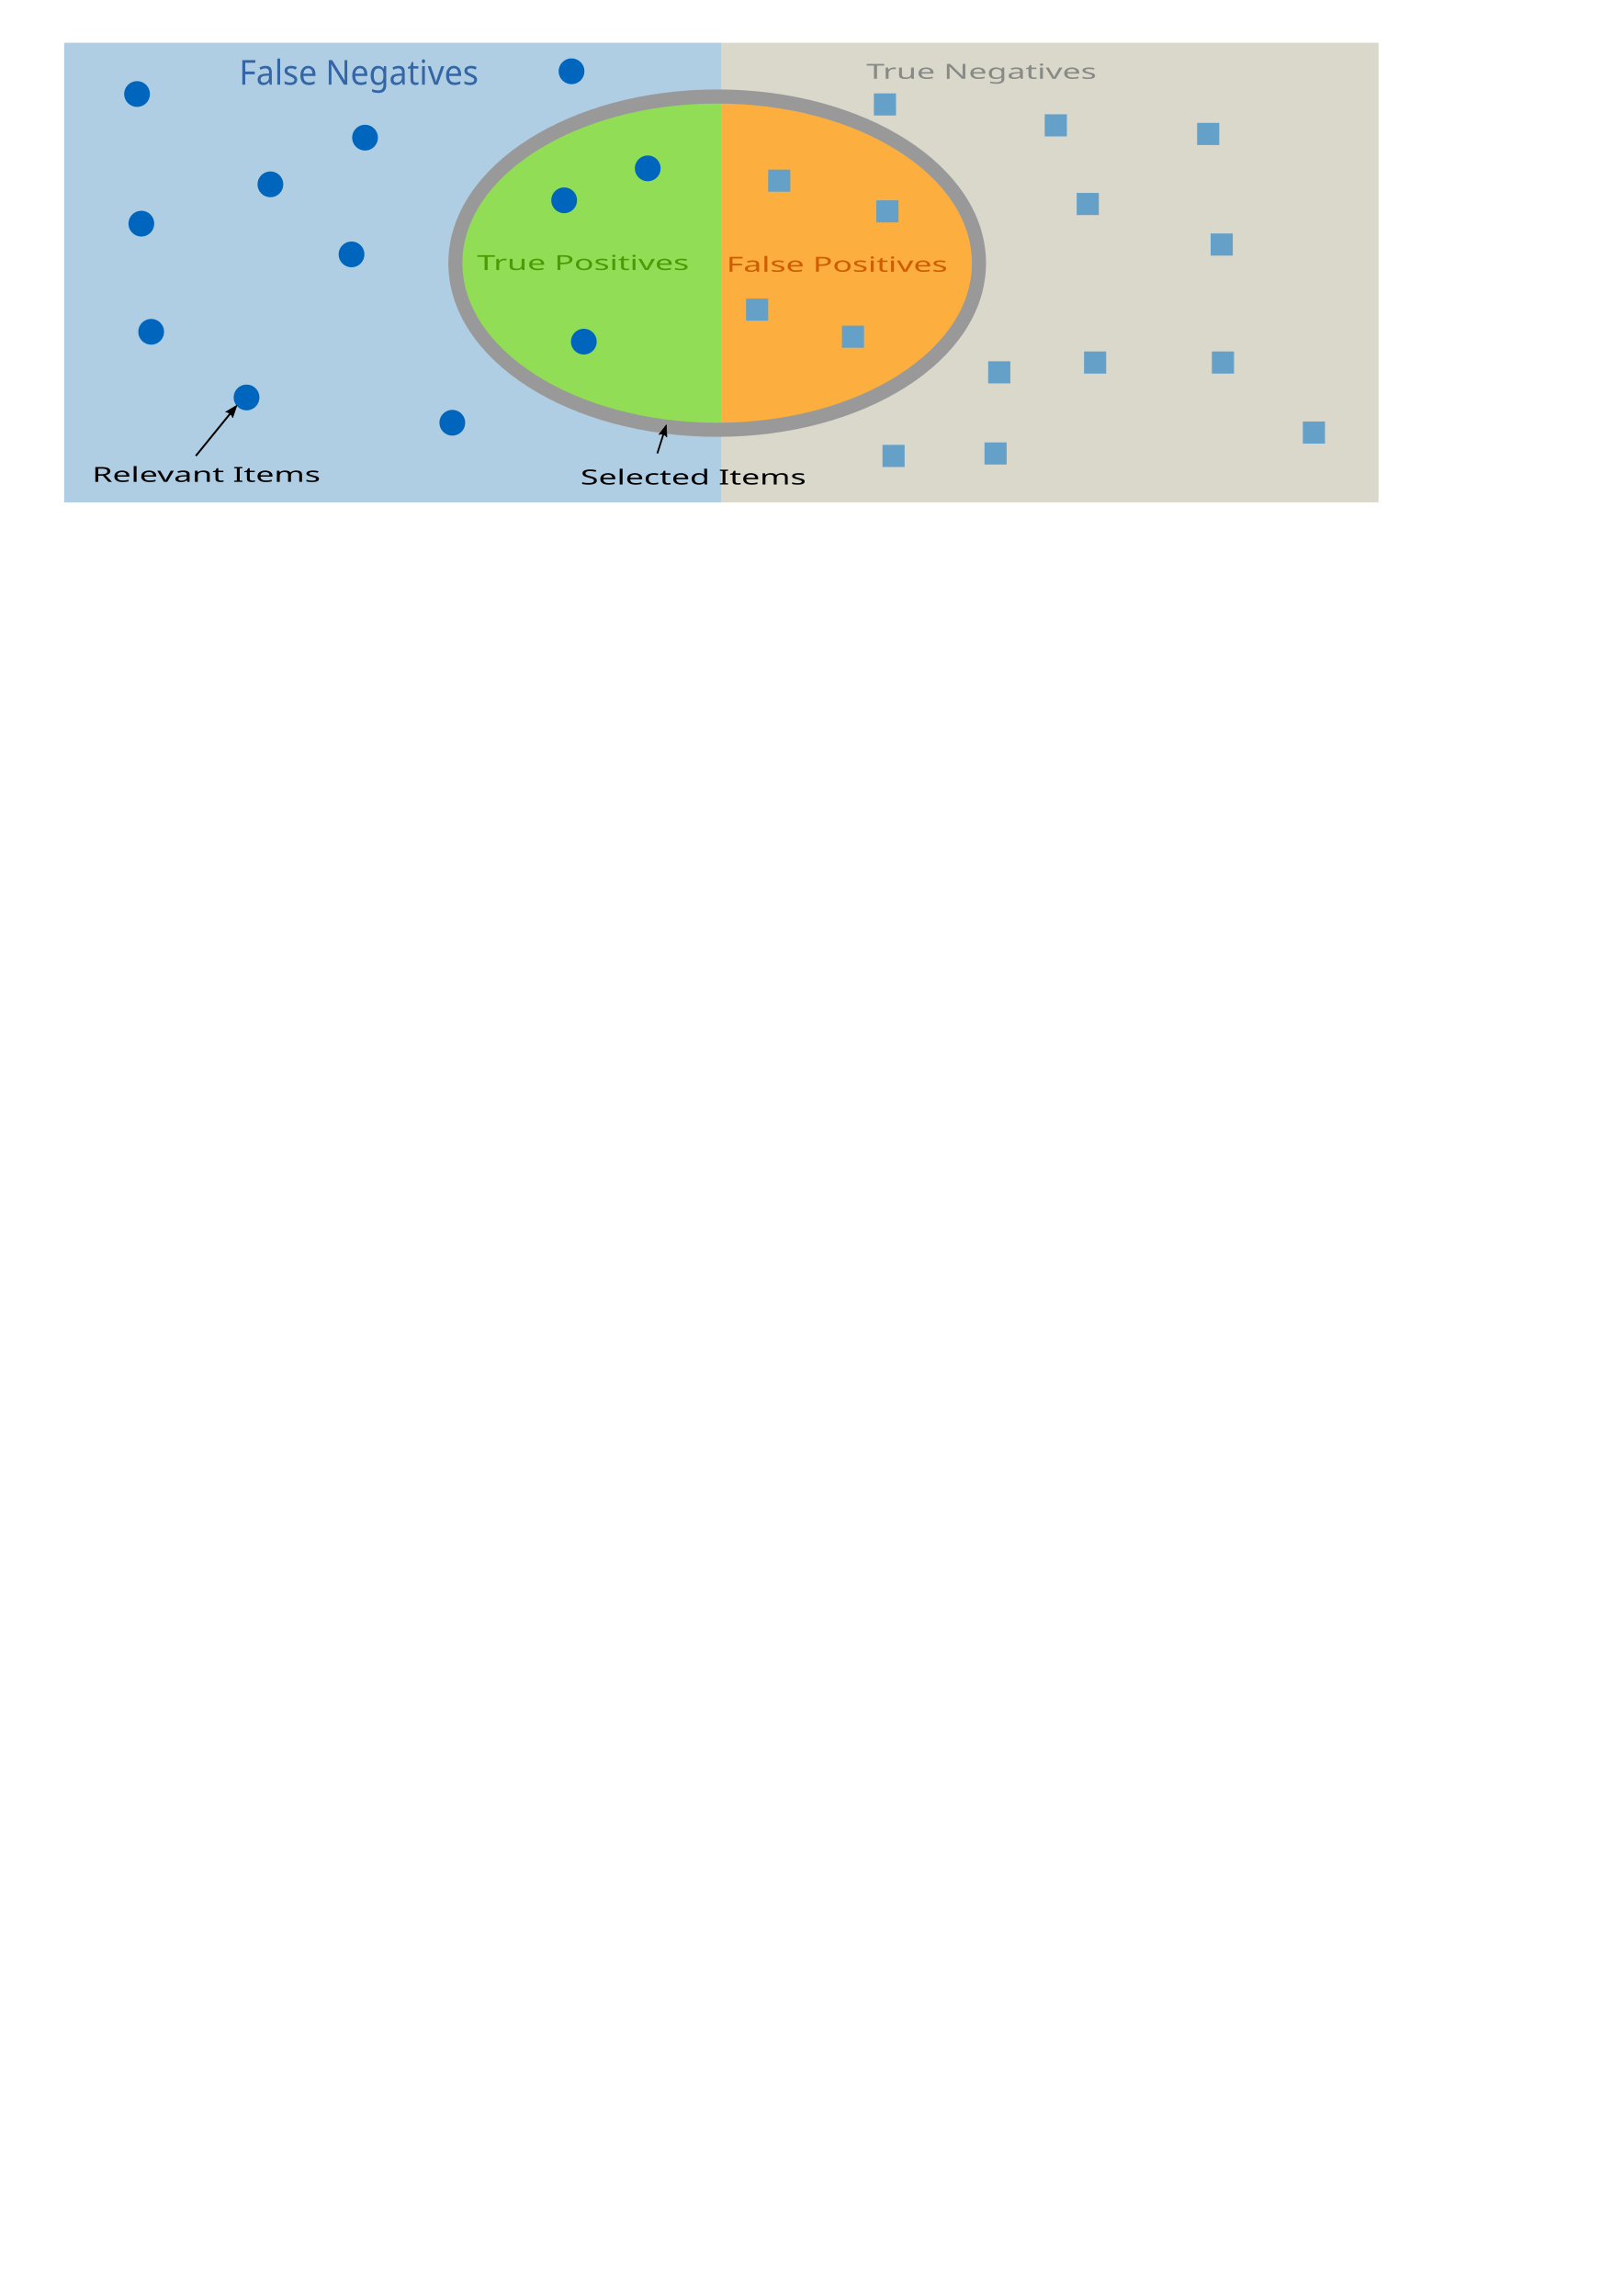
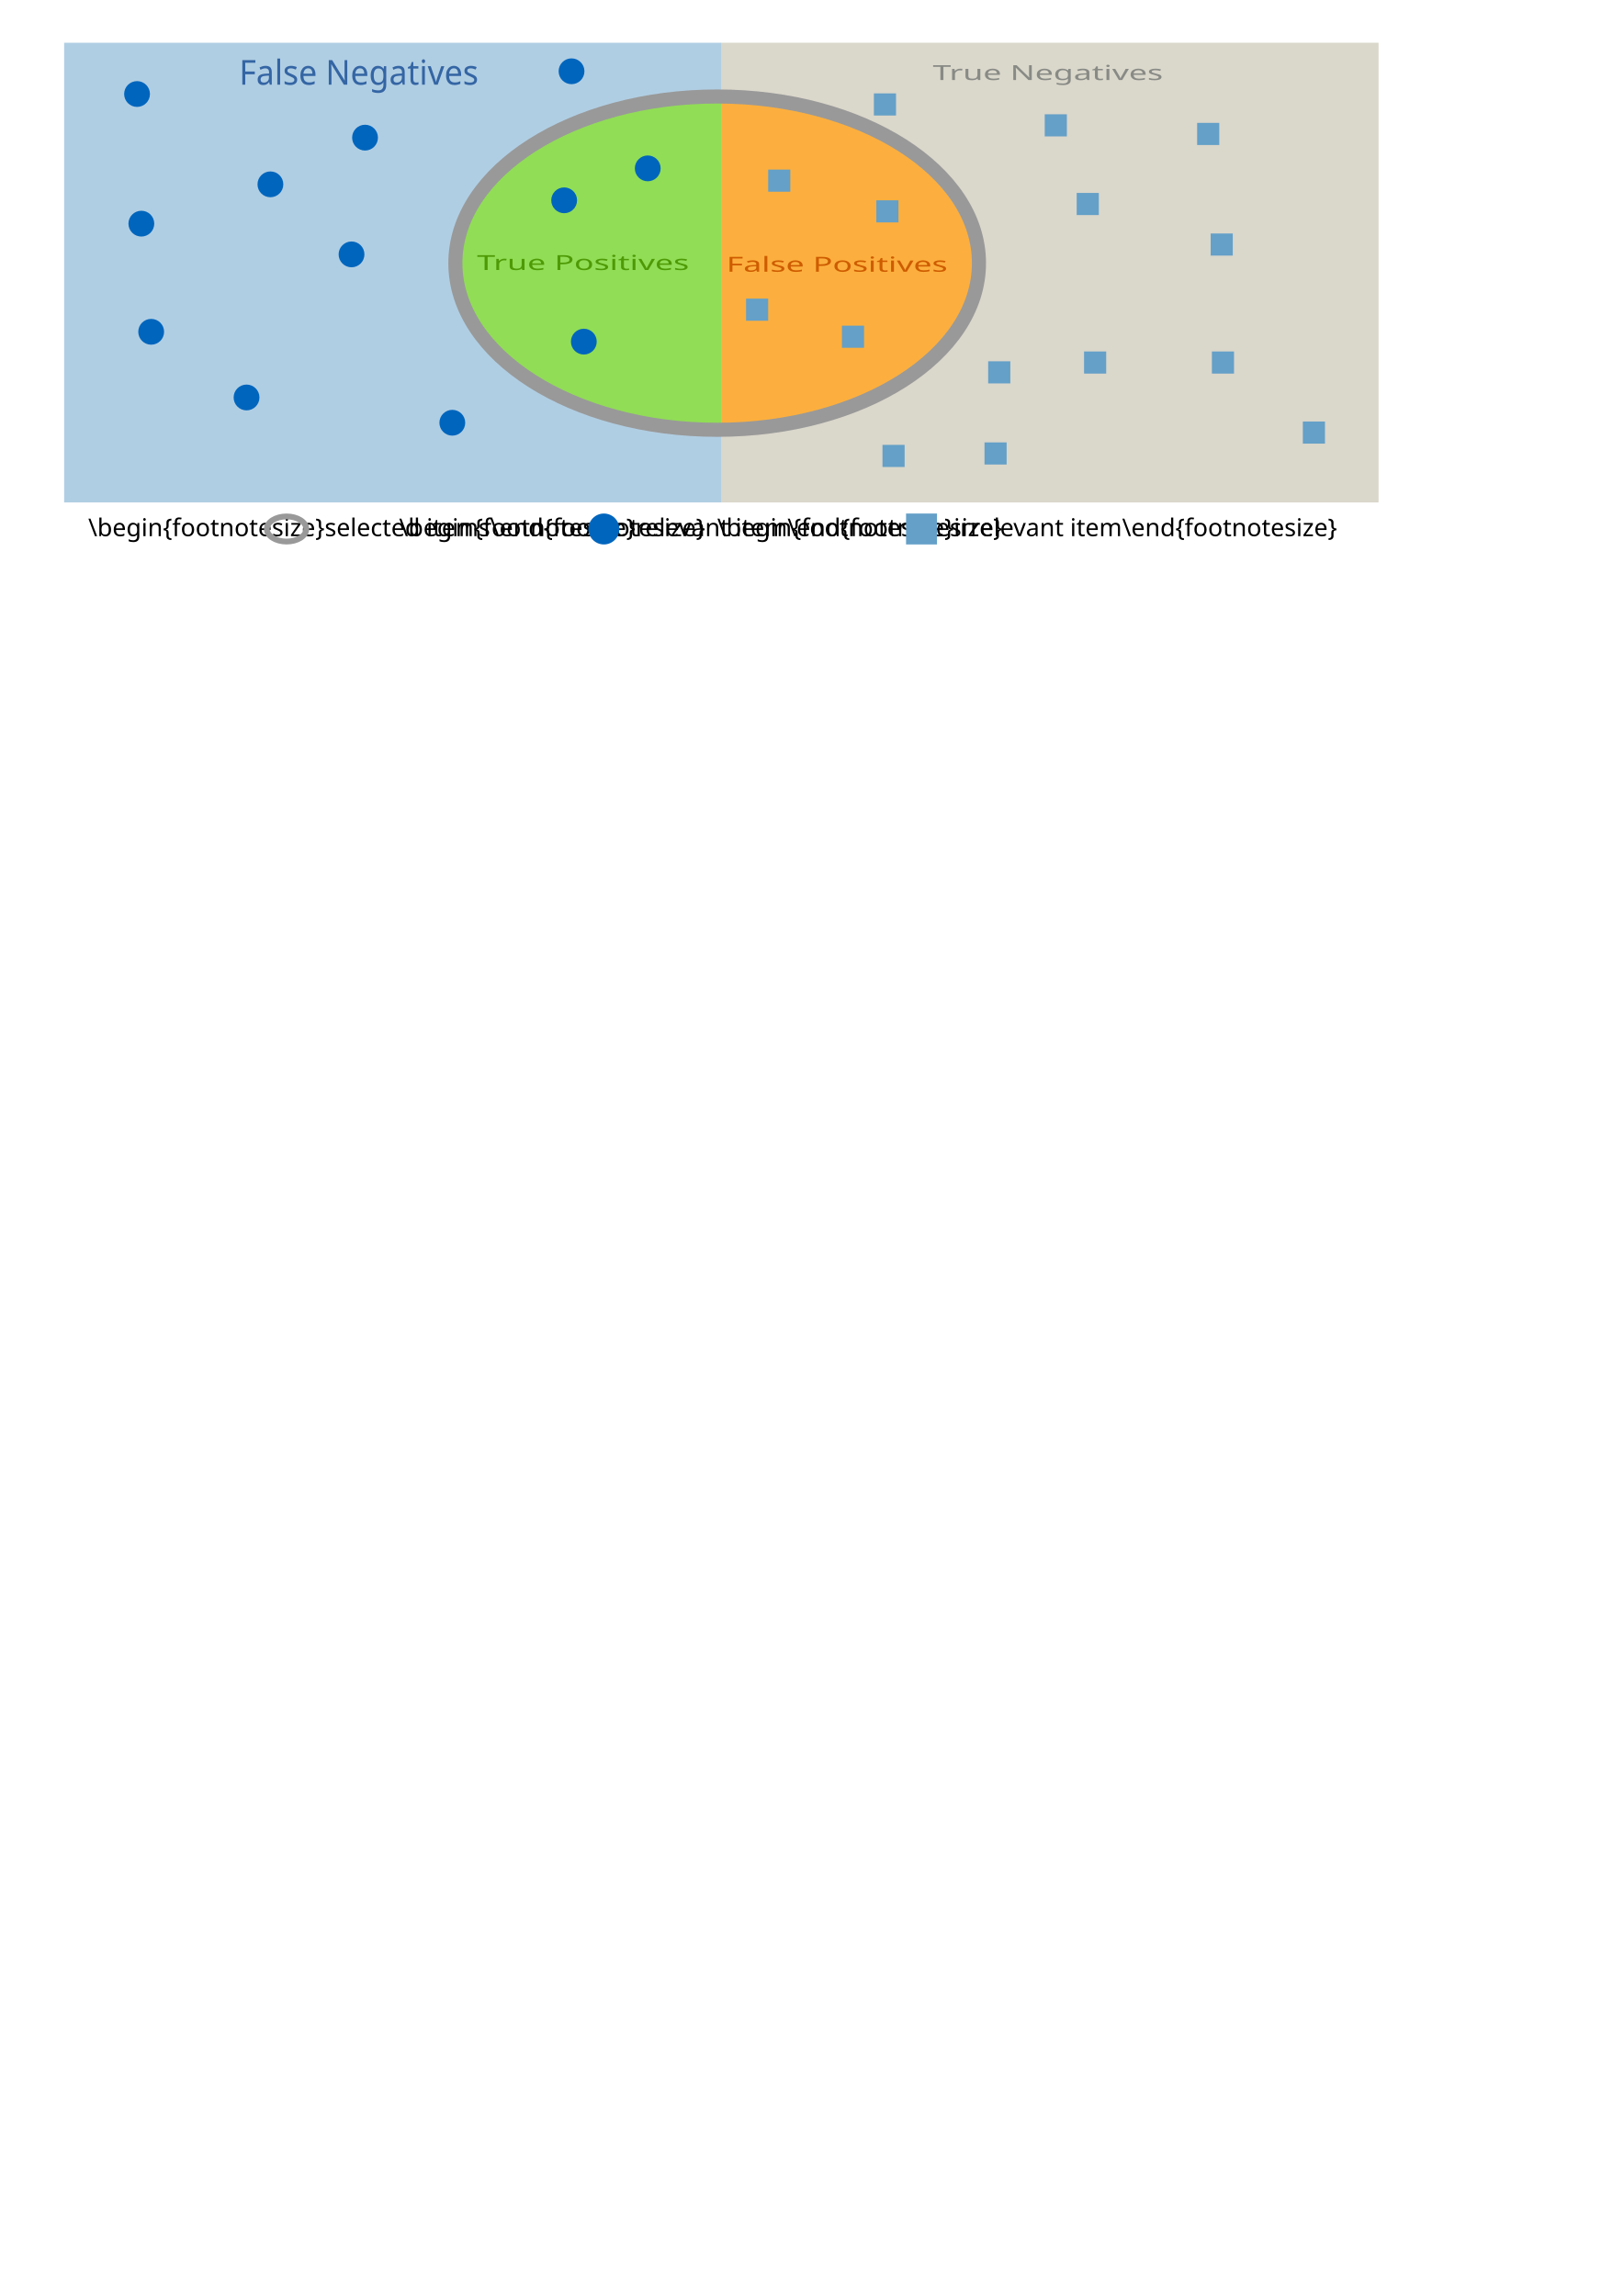
<svg xmlns="http://www.w3.org/2000/svg" width="210mm" height="297mm" viewBox="0 0 210 297" version="1.1" id="svg8">
  <defs id="defs2">
    <marker style="overflow:visible" id="marker1363" refX="0.0" refY="0.0" orient="auto">
      <path transform="scale(0.6) translate(0,0)" d="M 8.719,4.034 L -2.207,0.016 L 8.719,-4.002 C 6.973,-1.63 6.983,1.616 8.719,4.034 z " style="fill-rule:evenodd;stroke-width:0.625;stroke-linejoin:round;stroke:#000000;stroke-opacity:1;fill:#000000;fill-opacity:1" id="path1361" />
-     </marker>
-     <marker style="overflow:visible" id="Arrow2Mstart" refX="0.0" refY="0.0" orient="auto">
-       <path transform="scale(0.6) translate(0,0)" d="M 8.719,4.034 L -2.207,0.016 L 8.719,-4.002 C 6.973,-1.63 6.983,1.616 8.719,4.034 z " style="fill-rule:evenodd;stroke-width:0.625;stroke-linejoin:round;stroke:#000000;stroke-opacity:1;fill:#000000;fill-opacity:1" id="path1029" />
    </marker>
    <marker style="overflow:visible" id="marker3302" refX="0.0" refY="0.0" orient="auto">
      <path transform="scale(0.8) translate(12.5,0)" style="fill-rule:evenodd;stroke:#000000;stroke-width:1pt;stroke-opacity:1;fill:#000000;fill-opacity:1" d="M 0.0,0.0 L 5.0,-5.0 L -12.5,0.0 L 5.0,5.0 L 0.0,0.0 z " id="path3300" />
    </marker>
    <marker style="overflow:visible" id="marker3268" refX="0.0" refY="0.0" orient="auto">
      <path transform="scale(0.8) translate(12.5,0)" style="fill-rule:evenodd;stroke:#000000;stroke-width:1pt;stroke-opacity:1;fill:#000000;fill-opacity:1" d="M 0.0,0.0 L 5.0,-5.0 L -12.5,0.0 L 5.0,5.0 L 0.0,0.0 z " id="path3266" />
    </marker>
    <marker style="overflow:visible" id="marker3240" refX="0.0" refY="0.0" orient="auto">
      <path transform="scale(0.8) translate(12.5,0)" style="fill-rule:evenodd;stroke:#000000;stroke-width:1.0pt" d="M 0.0,0.0 L 5.0,-5.0 L -12.5,0.0 L 5.0,5.0 L 0.0,0.0 z " id="path3238" />
    </marker>
    <marker style="overflow:visible" id="marker3218" refX="0.0" refY="0.0" orient="auto">
      <path transform="scale(0.8) translate(12.5,0)" style="fill-rule:evenodd;stroke:#000000;stroke-width:1.0pt" d="M 0.0,0.0 L 5.0,-5.0 L -12.5,0.0 L 5.0,5.0 L 0.0,0.0 z " id="path3216" />
    </marker>
    <marker style="overflow:visible" id="Arrow2Lstart" refX="0.0" refY="0.0" orient="auto">
      <path transform="scale(1.1) translate(1,0)" d="M 8.719,4.034 L -2.207,0.016 L 8.719,-4.002 C 6.973,-1.63 6.983,1.616 8.719,4.034 z " style="fill-rule:evenodd;stroke-width:0.625;stroke-linejoin:round;stroke:#000000;stroke-opacity:1;fill:#000000;fill-opacity:1" id="path2542" />
    </marker>
    <marker style="overflow:visible" id="Arrow1Lstart" refX="0.0" refY="0.0" orient="auto">
      <path transform="scale(0.8) translate(12.5,0)" style="fill-rule:evenodd;stroke:#000000;stroke-width:1pt;stroke-opacity:1;fill:#000000;fill-opacity:1" d="M 0.0,0.0 L 5.0,-5.0 L -12.5,0.0 L 5.0,5.0 L 0.0,0.0 z " id="path2524" />
    </marker>
    <rect x="66.395" y="77.412" width="4.113" height="13.955" id="rect2458" />
  </defs>
  <g id="layer1">
+     <text xml:space="preserve" style="font-size:3.175px;line-height:1.25;font-family:sans-serif;text-align:center;text-anchor:middle;stroke-width:0.265" x="53.376" y="69.356" id="text1676-16">
+       <tspan id="tspan1674-0" x="53.376" y="69.356" style="font-size:3.175px;stroke-width:0.265">\begin{footnotesize}selected items\end{footnotesize}</tspan>
+     </text>
    <rect style="fill:#dad7cb;fill-opacity:1;stroke:#dad7cb;stroke-width:0;stroke-miterlimit:4;stroke-dasharray:none;stroke-opacity:1" id="rect2198-9" width="85" height="59.463" x="93.294" y="5.53" />
    <rect style="fill:#64a0c8;fill-opacity:0.504;stroke:#dad7cb;stroke-width:0;stroke-miterlimit:4;stroke-dasharray:none;stroke-opacity:1" id="rect2198" width="85" height="59.463" x="8.294" y="5.53" />
    <path id="rect2198-6" style="fill:#8ae234;fill-opacity:0.801;stroke:#dad7cb;stroke-width:0;stroke-miterlimit:4;stroke-dasharray:none;stroke-opacity:1" d="M 92.029,13.008 A 33.858,21.558 0 0 0 58.25,34.566 33.858,21.558 0 0 0 92.108,56.124 33.858,21.558 0 0 0 93.339,56.11 V 13.022 a 33.858,21.558 0 0 0 -1.231,-0.014 33.858,21.558 0 0 0 -0.079,0 z" />
    <path id="rect2198-9-9" style="fill:#fcaf3e;fill-opacity:1;stroke:#dad7cb;stroke-width:0;stroke-miterlimit:4;stroke-dasharray:none;stroke-opacity:1" d="M 93.294,13.022 V 56.11 A 33.858,21.558 0 0 0 125.92,34.566 33.858,21.558 0 0 0 93.294,13.022 Z" />
    <text xml:space="preserve" style="font-style:normal;font-weight:normal;font-size:3.378px;line-height:1.25;font-family:sans-serif;fill:#4e9a06;fill-opacity:1;stroke:none;stroke-width:0.211" x="49.229" y="43.776" id="text2454" transform="scale(1.253205,0.7979544)">
      <tspan id="tspan2452" x="49.229" y="43.776" style="font-size:3.378px;fill:#4e9a06;stroke-width:0.211">True Positives</tspan>
    </text>
    <text xml:space="preserve" id="text2456" style="font-style:normal;font-weight:normal;font-size:10.583px;line-height:1.25;font-family:sans-serif;white-space:pre;shape-inside:url(#rect2458);fill:#000000;fill-opacity:1;stroke:none;" transform="matrix(1,0,0,0.6367312,0,2.008704)" />
    <text xml:space="preserve" style="font-style:normal;font-weight:normal;font-size:3.378px;line-height:1.25;font-family:sans-serif;fill:#ce5c00;fill-opacity:1;stroke:none;stroke-width:0.211" x="74.965" y="44.049" id="text2454-2" transform="scale(1.253205,0.7979544)">
      <tspan id="tspan2452-7" x="74.965" y="44.049" style="font-size:3.378px;fill:#ce5c00;stroke-width:0.211">False Positives</tspan>
    </text>
    <text xml:space="preserve" style="font-style:normal;font-weight:normal;font-size:4.344px;line-height:1.25;font-family:sans-serif;fill:#3465a4;fill-opacity:1;stroke:none;stroke-width:0.271" x="31.735" y="10.675" id="text2454-8" transform="scale(0.9746112,1.02605)">
      <tspan id="tspan2452-1" x="31.735" y="10.675" style="font-size:4.344px;fill:#3465a4;stroke-width:0.271">False Negatives</tspan>
    </text>
-     <text xml:space="preserve" style="font-style:normal;font-weight:normal;font-size:3.378px;line-height:1.25;font-family:sans-serif;fill:#888a85;fill-opacity:1;stroke:none;stroke-width:0.211" x="89.413" y="12.773" id="text2454-8-9" transform="scale(1.253205,0.7979544)">
-       <tspan id="tspan2452-1-7" x="89.413" y="12.773" style="font-size:3.378px;fill:#888a85;stroke-width:0.211">True Negatives</tspan>
-     </text>
-     <text xml:space="preserve" style="font-style:normal;font-weight:normal;font-size:3.378px;line-height:1.25;font-family:sans-serif;fill:#000000;fill-opacity:1;stroke:none;stroke-width:0.211" x="59.909" y="78.538" id="text2518" transform="scale(1.253205,0.7979544)">
-       <tspan id="tspan2516" x="59.909" y="78.538" style="font-size:3.378px;fill:#000000;fill-opacity:1;stroke-width:0.211">Selected Items</tspan>
-     </text>
-     <text xml:space="preserve" style="font-size:3.378px;line-height:1.25;font-family:sans-serif;stroke-width:0.211" x="9.513" y="78.118" id="text1093" transform="scale(1.253205,0.7979544)">
-       <tspan id="tspan1091" x="9.513" y="78.118" style="stroke-width:0.211">Relevant Items</tspan>
+     <text xml:space="preserve" style="font-style:normal;font-weight:normal;font-size:3.378px;line-height:1.25;font-family:sans-serif;fill:#888a85;fill-opacity:1;stroke:none;stroke-width:0.211" x="96.271" y="12.98" id="text2454-8-9" transform="scale(1.253205,0.7979544)">
+       <tspan id="tspan2452-1-7" x="96.271" y="12.98" style="font-size:3.378px;fill:#888a85;stroke-width:0.211">True Negatives</tspan>
    </text>
    <circle style="fill:#0065bd;fill-opacity:1;stroke:none;stroke-width:0.4;stroke-linecap:square;paint-order:markers stroke fill;stop-color:#000000" id="path1215" cx="17.725" cy="12.161" r="1.669" />
    <circle style="fill:#0065bd;fill-opacity:1;stroke:none;stroke-width:0.4;stroke-linecap:square;paint-order:markers stroke fill;stop-color:#000000" id="path1215-9" cx="18.281" cy="28.931" r="1.669" />
    <circle style="fill:#0065bd;fill-opacity:1;stroke:none;stroke-width:0.4;stroke-linecap:square;paint-order:markers stroke fill;stop-color:#000000" id="path1215-96" cx="19.553" cy="42.92" r="1.669" />
    <circle style="fill:#0065bd;fill-opacity:1;stroke:none;stroke-width:0.4;stroke-linecap:square;paint-order:markers stroke fill;stop-color:#000000" id="path1215-1" cx="31.886" cy="51.414" r="1.669" />
    <circle style="fill:#0065bd;fill-opacity:1;stroke:none;stroke-width:0.4;stroke-linecap:square;paint-order:markers stroke fill;stop-color:#000000" id="path1215-7" cx="83.774" cy="21.778" r="1.669" />
    <circle style="fill:#0065bd;fill-opacity:1;stroke:none;stroke-width:0.4;stroke-linecap:square;paint-order:markers stroke fill;stop-color:#000000" id="path1215-3" cx="72.965" cy="25.911" r="1.669" />
    <circle style="fill:#0065bd;fill-opacity:1;stroke:none;stroke-width:0.4;stroke-linecap:square;paint-order:markers stroke fill;stop-color:#000000" id="path1215-98" cx="75.508" cy="44.192" r="1.669" />
    <circle style="fill:#0065bd;fill-opacity:1;stroke:none;stroke-width:0.4;stroke-linecap:square;paint-order:markers stroke fill;stop-color:#000000" id="path1215-4" cx="47.212" cy="17.804" r="1.669" />
    <circle style="fill:#0065bd;fill-opacity:1;stroke:none;stroke-width:0.4;stroke-linecap:square;paint-order:markers stroke fill;stop-color:#000000" id="path1215-0" cx="34.972" cy="23.845" r="1.669" />
    <circle style="fill:#0065bd;fill-opacity:1;stroke:none;stroke-width:0.4;stroke-linecap:square;paint-order:markers stroke fill;stop-color:#000000" id="path1215-6" cx="58.499" cy="54.684" r="1.669" />
    <circle style="fill:#0065bd;fill-opacity:1;stroke:none;stroke-width:0.4;stroke-linecap:square;paint-order:markers stroke fill;stop-color:#000000" id="path1215-34" cx="45.464" cy="32.906" r="1.669" />
    <circle style="fill:#0065bd;fill-opacity:1;stroke:none;stroke-width:0.4;stroke-linecap:square;paint-order:markers stroke fill;stop-color:#000000" id="path1215-69" cx="73.918" cy="9.22" r="1.669" />
    <rect style="fill:#64a0c8;fill-opacity:1;stroke:none;stroke-width:0.4;stroke-linecap:square;paint-order:markers stroke fill;stop-color:#000000" id="rect1300" width="2.861" height="2.861" x="113.024" y="12.081" />
    <rect style="fill:#64a0c8;fill-opacity:1;stroke:none;stroke-width:0.4;stroke-linecap:square;paint-order:markers stroke fill;stop-color:#000000" id="rect1300-9" width="2.861" height="2.861" x="99.353" y="21.937" />
    <rect style="fill:#64a0c8;fill-opacity:1;stroke:none;stroke-width:0.4;stroke-linecap:square;paint-order:markers stroke fill;stop-color:#000000" id="rect1300-4" width="2.861" height="2.861" x="113.341" y="25.911" />
    <rect style="fill:#64a0c8;fill-opacity:1;stroke:none;stroke-width:0.4;stroke-linecap:square;paint-order:markers stroke fill;stop-color:#000000" id="rect1300-1" width="2.861" height="2.861" x="96.491" y="38.628" />
    <rect style="fill:#64a0c8;fill-opacity:1;stroke:none;stroke-width:0.4;stroke-linecap:square;paint-order:markers stroke fill;stop-color:#000000" id="rect1300-96" width="2.861" height="2.861" x="108.89" y="42.126" />
    <rect style="fill:#64a0c8;fill-opacity:1;stroke:none;stroke-width:0.4;stroke-linecap:square;paint-order:markers stroke fill;stop-color:#000000" id="rect1300-7" width="2.861" height="2.861" x="135.12" y="14.784" />
    <rect style="fill:#64a0c8;fill-opacity:1;stroke:none;stroke-width:0.4;stroke-linecap:square;paint-order:markers stroke fill;stop-color:#000000" id="rect1300-0" width="2.861" height="2.861" x="154.831" y="15.896" />
    <rect style="fill:#64a0c8;fill-opacity:1;stroke:none;stroke-width:0.4;stroke-linecap:square;paint-order:markers stroke fill;stop-color:#000000" id="rect1300-97" width="2.861" height="2.861" x="156.58" y="30.203" />
    <rect style="fill:#64a0c8;fill-opacity:1;stroke:none;stroke-width:0.4;stroke-linecap:square;paint-order:markers stroke fill;stop-color:#000000" id="rect1300-3" width="2.861" height="2.861" x="140.206" y="45.464" />
    <rect style="fill:#64a0c8;fill-opacity:1;stroke:none;stroke-width:0.4;stroke-linecap:square;paint-order:markers stroke fill;stop-color:#000000" id="rect1300-15" width="2.861" height="2.861" x="139.253" y="24.957" />
    <rect style="fill:#64a0c8;fill-opacity:1;stroke:none;stroke-width:0.4;stroke-linecap:square;paint-order:markers stroke fill;stop-color:#000000" id="rect1300-6" width="2.861" height="2.861" x="156.739" y="45.464" />
    <rect style="fill:#64a0c8;fill-opacity:1;stroke:none;stroke-width:0.4;stroke-linecap:square;paint-order:markers stroke fill;stop-color:#000000" id="rect1300-45" width="2.861" height="2.861" x="168.502" y="54.525" />
    <rect style="fill:#64a0c8;fill-opacity:1;stroke:none;stroke-width:0.4;stroke-linecap:square;paint-order:markers stroke fill;stop-color:#000000" id="rect1300-12" width="2.861" height="2.861" x="127.33" y="57.227" />
    <rect style="fill:#64a0c8;fill-opacity:1;stroke:none;stroke-width:0.4;stroke-linecap:square;paint-order:markers stroke fill;stop-color:#000000" id="rect1300-8" width="2.861" height="2.861" x="127.807" y="46.735" />
    <rect style="fill:#64a0c8;fill-opacity:1;stroke:none;stroke-width:0.4;stroke-linecap:square;paint-order:markers stroke fill;stop-color:#000000" id="rect1300-80" width="2.861" height="2.861" x="114.136" y="57.545" />
    <ellipse style="fill:none;fill-opacity:1;stroke:#999999;stroke-width:1.823;stroke-miterlimit:4;stroke-dasharray:none;stroke-opacity:1" id="path1594" cx="92.755" cy="34.039" ry="21.558" rx="33.858" />
-     <path style="fill:none;stroke:#000000;stroke-width:0.224px;stroke-linecap:butt;stroke-linejoin:miter;stroke-opacity:1;marker-start:url(#Arrow2Mstart)" d="M 86.093,55.252 85.014,58.654" id="path940" />
-     <path style="fill:none;stroke:#000000;stroke-width:0.241px;stroke-linecap:butt;stroke-linejoin:miter;stroke-opacity:1;marker-start:url(#marker1363)" d="m 30.438,52.679 -5.11,6.292" id="path1457" />
+     <text xml:space="preserve" style="font-size:3.175px;line-height:1.25;font-family:sans-serif;text-align:center;text-anchor:middle;stroke-width:0.265" x="134.913" y="69.355" id="text1676-1">
+       <tspan id="tspan1674-5" x="134.913" y="69.355" style="font-size:3.175px;stroke-width:0.265">\begin{footnotesize}irrelevant item\end{footnotesize}</tspan>
+     </text>
+     <text xml:space="preserve" style="font-size:3.175px;line-height:1.25;font-family:sans-serif;text-align:center;text-anchor:middle;stroke-width:0.265" x="92.7" y="69.355" id="text1676">
+       <tspan id="tspan1674" x="92.7" y="69.355" style="font-size:3.175px;stroke-width:0.265">\begin{footnotesize}relevant item\end{footnotesize}</tspan>
+     </text>
+     <circle style="fill:#0065bd;fill-opacity:1;stroke:none;stroke-width:0.479;stroke-linecap:square;paint-order:markers stroke fill;stop-color:#000000" id="path1215-4-0" cx="78.102" cy="68.428" r="2" />
+     <rect style="fill:#64a0c8;fill-opacity:1;stroke:none;stroke-width:0.559;stroke-linecap:square;paint-order:markers stroke fill;stop-color:#000000" id="rect1300-15-7" width="4" height="4" x="117.183" y="66.428" />
+     <ellipse style="fill:none;fill-opacity:1;stroke:#999999;stroke-width:0.752;stroke-miterlimit:4;stroke-dasharray:none;stroke-opacity:1" id="path1594-7" cx="37.064" cy="68.428" ry="1.624" rx="2.55" />
  </g>
</svg>
